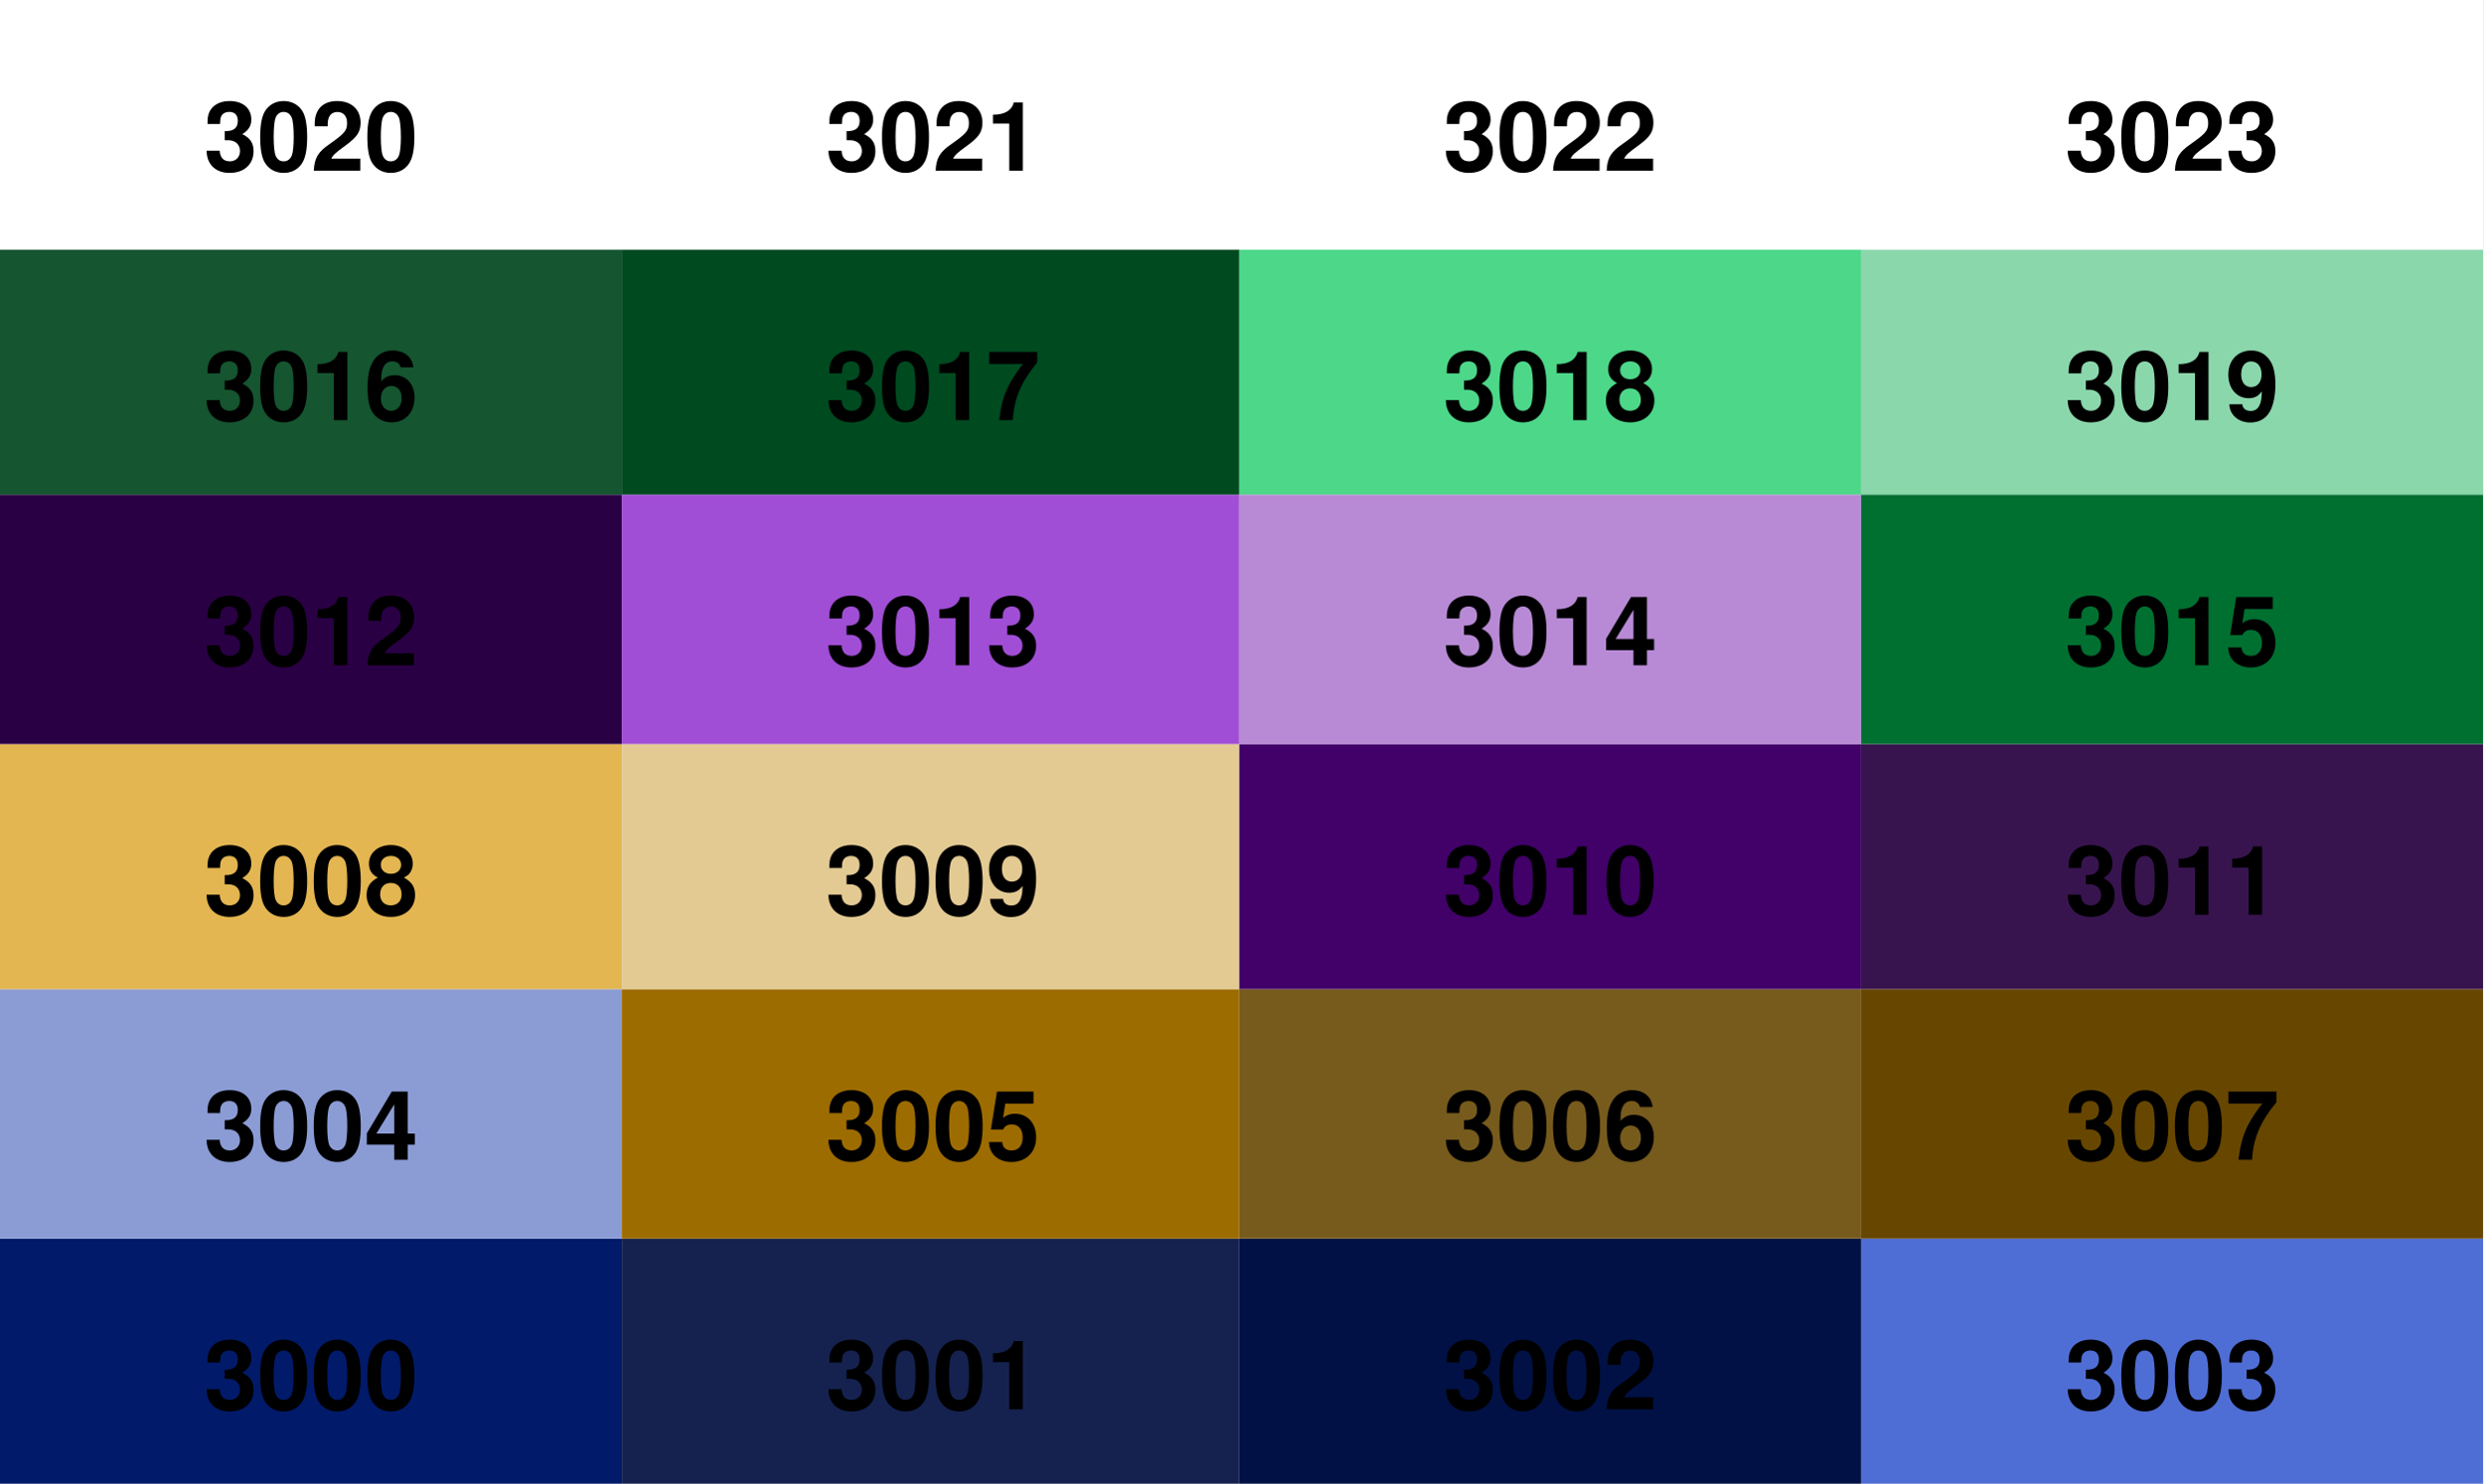
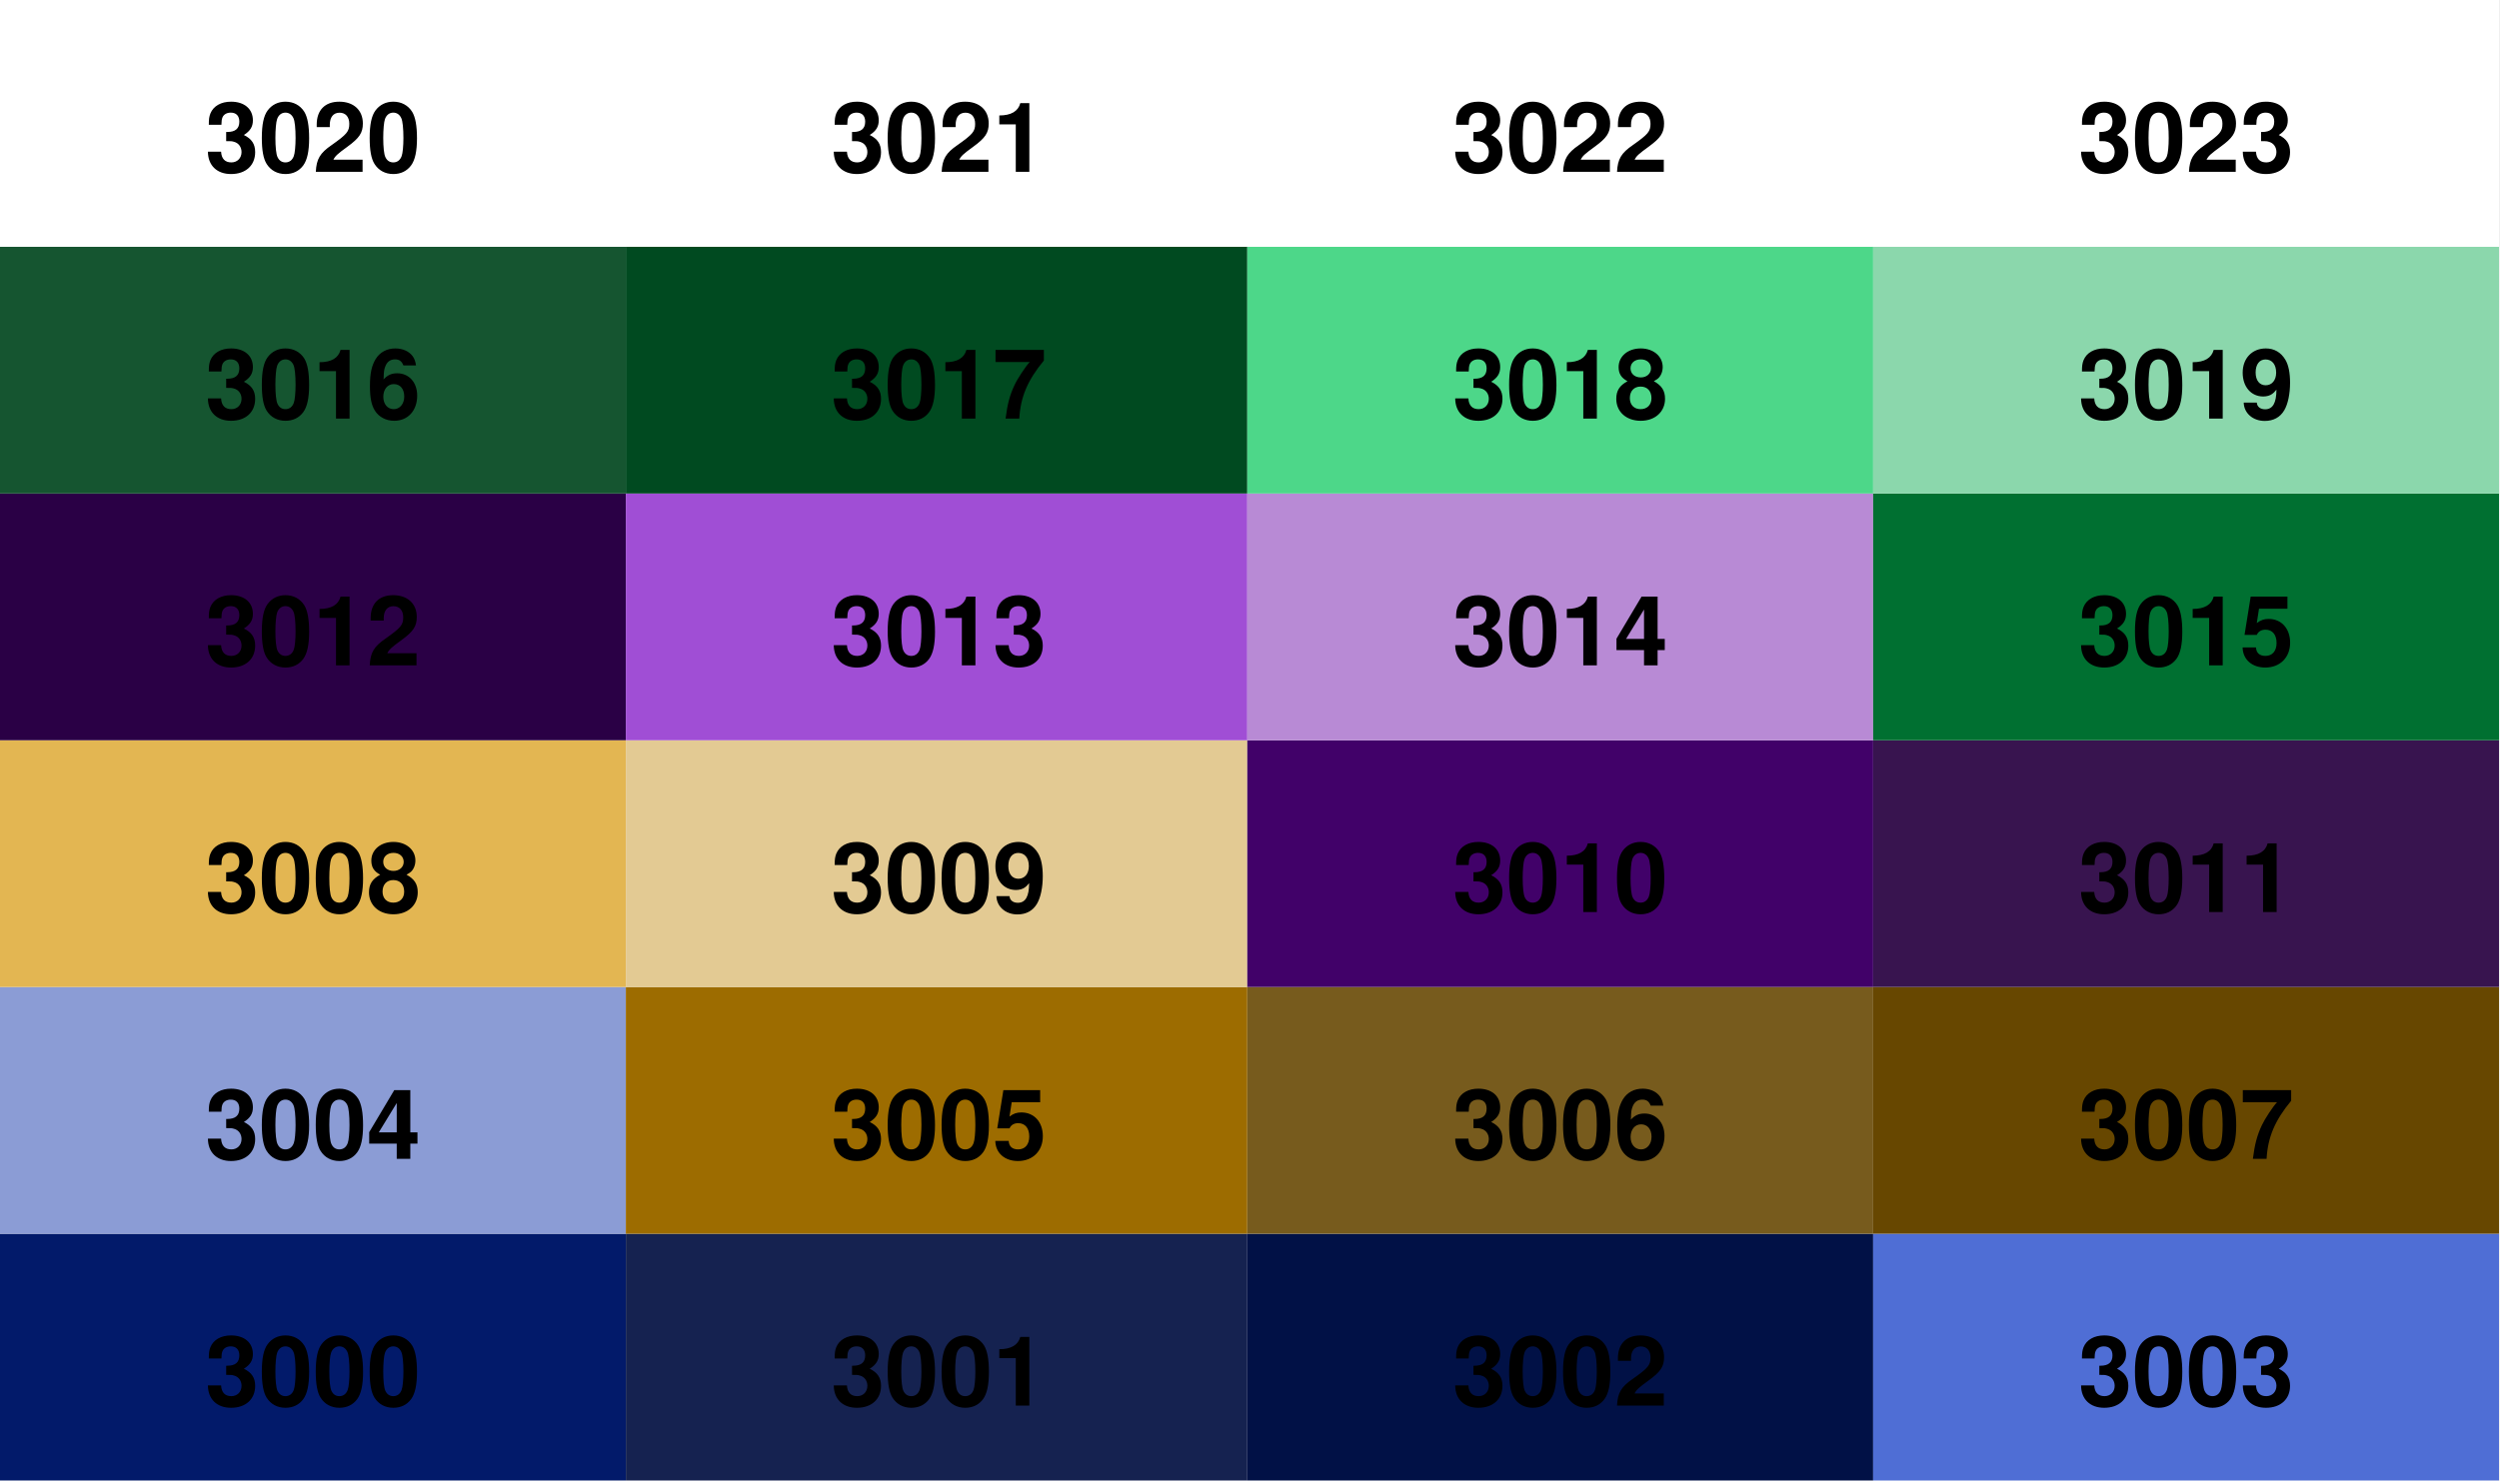
- <svg xmlns="http://www.w3.org/2000/svg" width="567" height="339" viewBox="0 0 567 339">
+ <svg xmlns="http://www.w3.org/2000/svg" width="567" height="336" viewBox="0 0 567 336">
  <defs>
</defs>
-   <rect x="0" y="0" width="567" height="339" fill="white" />
-   <rect x="0" y="283" width="142" height="56" fill="#021a6a" />
-   <text x="71" y="322" text-anchor="middle" fill="black" font-size="22" font-family="Helvetica" font-weight="bold">
+   <rect x="0" y="0" width="567" height="336" fill="white" />
+   <rect x="0" y="280" width="142" height="56" fill="#021a6a" />
+   <text x="71" y="319" text-anchor="middle" fill="black" font-size="22" font-family="Helvetica" font-weight="bold">
3000
</text>
-   <rect x="0" y="226" width="142" height="57" fill="#8b9cd5" />
-   <text x="71" y="265" text-anchor="middle" fill="black" font-size="22" font-family="Helvetica" font-weight="bold">
+   <rect x="0" y="224" width="142" height="56" fill="#8b9cd5" />
+   <text x="71" y="263" text-anchor="middle" fill="black" font-size="22" font-family="Helvetica" font-weight="bold">
3004
</text>
-   <rect x="0" y="170" width="142" height="56" fill="#e3b652" />
-   <text x="71" y="209" text-anchor="middle" fill="black" font-size="22" font-family="Helvetica" font-weight="bold">
+   <rect x="0" y="168" width="142" height="56" fill="#e3b652" />
+   <text x="71" y="207" text-anchor="middle" fill="black" font-size="22" font-family="Helvetica" font-weight="bold">
3008
</text>
-   <rect x="0" y="113" width="142" height="57" fill="#2a0045" />
-   <text x="71" y="152" text-anchor="middle" fill="black" font-size="22" font-family="Helvetica" font-weight="bold">
+   <rect x="0" y="112" width="142" height="56" fill="#2a0045" />
+   <text x="71" y="151" text-anchor="middle" fill="black" font-size="22" font-family="Helvetica" font-weight="bold">
3012
</text>
-   <rect x="0" y="57" width="142" height="56" fill="#155530" />
-   <text x="71" y="96" text-anchor="middle" fill="black" font-size="22" font-family="Helvetica" font-weight="bold">
+   <rect x="0" y="56" width="142" height="56" fill="#155530" />
+   <text x="71" y="95" text-anchor="middle" fill="black" font-size="22" font-family="Helvetica" font-weight="bold">
3016
</text>
-   <rect x="0" y="0" width="142" height="57" fill="white" />
+   <rect x="0" y="0" width="142" height="56" fill="white" />
  <text x="71" y="39" text-anchor="middle" fill="black" font-size="22" font-family="Helvetica" font-weight="bold">
3020
</text>
-   <rect x="142" y="283" width="141" height="56" fill="#152250" />
-   <text x="213" y="322" text-anchor="middle" fill="black" font-size="22" font-family="Helvetica" font-weight="bold">
+   <rect x="142" y="280" width="141" height="56" fill="#152250" />
+   <text x="213" y="319" text-anchor="middle" fill="black" font-size="22" font-family="Helvetica" font-weight="bold">
3001
</text>
-   <rect x="142" y="226" width="141" height="57" fill="#9d6c00" />
-   <text x="213" y="265" text-anchor="middle" fill="black" font-size="22" font-family="Helvetica" font-weight="bold">
+   <rect x="142" y="224" width="141" height="56" fill="#9d6c00" />
+   <text x="213" y="263" text-anchor="middle" fill="black" font-size="22" font-family="Helvetica" font-weight="bold">
3005
</text>
-   <rect x="142" y="170" width="141" height="56" fill="#e3ca93" />
-   <text x="213" y="209" text-anchor="middle" fill="black" font-size="22" font-family="Helvetica" font-weight="bold">
+   <rect x="142" y="168" width="141" height="56" fill="#e3ca93" />
+   <text x="213" y="207" text-anchor="middle" fill="black" font-size="22" font-family="Helvetica" font-weight="bold">
3009
</text>
-   <rect x="142" y="113" width="141" height="57" fill="#a04ed5" />
-   <text x="213" y="152" text-anchor="middle" fill="black" font-size="22" font-family="Helvetica" font-weight="bold">
+   <rect x="142" y="112" width="141" height="56" fill="#a04ed5" />
+   <text x="213" y="151" text-anchor="middle" fill="black" font-size="22" font-family="Helvetica" font-weight="bold">
3013
</text>
-   <rect x="142" y="57" width="141" height="56" fill="#004a20" />
-   <text x="213" y="96" text-anchor="middle" fill="black" font-size="22" font-family="Helvetica" font-weight="bold">
+   <rect x="142" y="56" width="141" height="56" fill="#004a20" />
+   <text x="213" y="95" text-anchor="middle" fill="black" font-size="22" font-family="Helvetica" font-weight="bold">
3017
</text>
-   <rect x="142" y="0" width="141" height="57" fill="white" />
+   <rect x="142" y="0" width="141" height="56" fill="white" />
  <text x="213" y="39" text-anchor="middle" fill="black" font-size="22" font-family="Helvetica" font-weight="bold">
3021
</text>
-   <rect x="283" y="283" width="142" height="56" fill="#011146" />
-   <text x="354" y="322" text-anchor="middle" fill="black" font-size="22" font-family="Helvetica" font-weight="bold">
+   <rect x="283" y="280" width="142" height="56" fill="#011146" />
+   <text x="354" y="319" text-anchor="middle" fill="black" font-size="22" font-family="Helvetica" font-weight="bold">
3002
</text>
-   <rect x="283" y="226" width="142" height="57" fill="#775b1d" />
-   <text x="354" y="265" text-anchor="middle" fill="black" font-size="22" font-family="Helvetica" font-weight="bold">
+   <rect x="283" y="224" width="142" height="56" fill="#775b1d" />
+   <text x="354" y="263" text-anchor="middle" fill="black" font-size="22" font-family="Helvetica" font-weight="bold">
3006
</text>
-   <rect x="283" y="170" width="142" height="56" fill="#410169" />
-   <text x="354" y="209" text-anchor="middle" fill="black" font-size="22" font-family="Helvetica" font-weight="bold">
+   <rect x="283" y="168" width="142" height="56" fill="#410169" />
+   <text x="354" y="207" text-anchor="middle" fill="black" font-size="22" font-family="Helvetica" font-weight="bold">
3010
</text>
-   <rect x="283" y="113" width="142" height="57" fill="#b88ad5" />
-   <text x="354" y="152" text-anchor="middle" fill="black" font-size="22" font-family="Helvetica" font-weight="bold">
+   <rect x="283" y="112" width="142" height="56" fill="#b88ad5" />
+   <text x="354" y="151" text-anchor="middle" fill="black" font-size="22" font-family="Helvetica" font-weight="bold">
3014
</text>
-   <rect x="283" y="57" width="142" height="56" fill="#4dd789" />
-   <text x="354" y="96" text-anchor="middle" fill="black" font-size="22" font-family="Helvetica" font-weight="bold">
+   <rect x="283" y="56" width="142" height="56" fill="#4dd789" />
+   <text x="354" y="95" text-anchor="middle" fill="black" font-size="22" font-family="Helvetica" font-weight="bold">
3018
</text>
-   <rect x="283" y="0" width="142" height="57" fill="white" />
+   <rect x="283" y="0" width="142" height="56" fill="white" />
  <text x="354" y="39" text-anchor="middle" fill="black" font-size="22" font-family="Helvetica" font-weight="bold">
3022
</text>
-   <rect x="425" y="283" width="142" height="56" fill="#4f6ed5" />
-   <text x="496" y="322" text-anchor="middle" fill="black" font-size="22" font-family="Helvetica" font-weight="bold">
+   <rect x="425" y="280" width="142" height="56" fill="#4f6ed5" />
+   <text x="496" y="319" text-anchor="middle" fill="black" font-size="22" font-family="Helvetica" font-weight="bold">
3003
</text>
-   <rect x="425" y="226" width="142" height="57" fill="#674700" />
-   <text x="496" y="265" text-anchor="middle" fill="black" font-size="22" font-family="Helvetica" font-weight="bold">
+   <rect x="425" y="224" width="142" height="56" fill="#674700" />
+   <text x="496" y="263" text-anchor="middle" fill="black" font-size="22" font-family="Helvetica" font-weight="bold">
3007
</text>
-   <rect x="425" y="170" width="142" height="56" fill="#38144f" />
-   <text x="496" y="209" text-anchor="middle" fill="black" font-size="22" font-family="Helvetica" font-weight="bold">
+   <rect x="425" y="168" width="142" height="56" fill="#38144f" />
+   <text x="496" y="207" text-anchor="middle" fill="black" font-size="22" font-family="Helvetica" font-weight="bold">
3011
</text>
-   <rect x="425" y="113" width="142" height="57" fill="#007031" />
-   <text x="496" y="152" text-anchor="middle" fill="black" font-size="22" font-family="Helvetica" font-weight="bold">
+   <rect x="425" y="112" width="142" height="56" fill="#007031" />
+   <text x="496" y="151" text-anchor="middle" fill="black" font-size="22" font-family="Helvetica" font-weight="bold">
3015
</text>
-   <rect x="425" y="57" width="142" height="56" fill="#8bd7ac" />
-   <text x="496" y="96" text-anchor="middle" fill="black" font-size="22" font-family="Helvetica" font-weight="bold">
+   <rect x="425" y="56" width="142" height="56" fill="#8bd7ac" />
+   <text x="496" y="95" text-anchor="middle" fill="black" font-size="22" font-family="Helvetica" font-weight="bold">
3019
</text>
-   <rect x="425" y="0" width="142" height="57" fill="white" />
+   <rect x="425" y="0" width="142" height="56" fill="white" />
  <text x="496" y="39" text-anchor="middle" fill="black" font-size="22" font-family="Helvetica" font-weight="bold">
3023
</text>
</svg>
